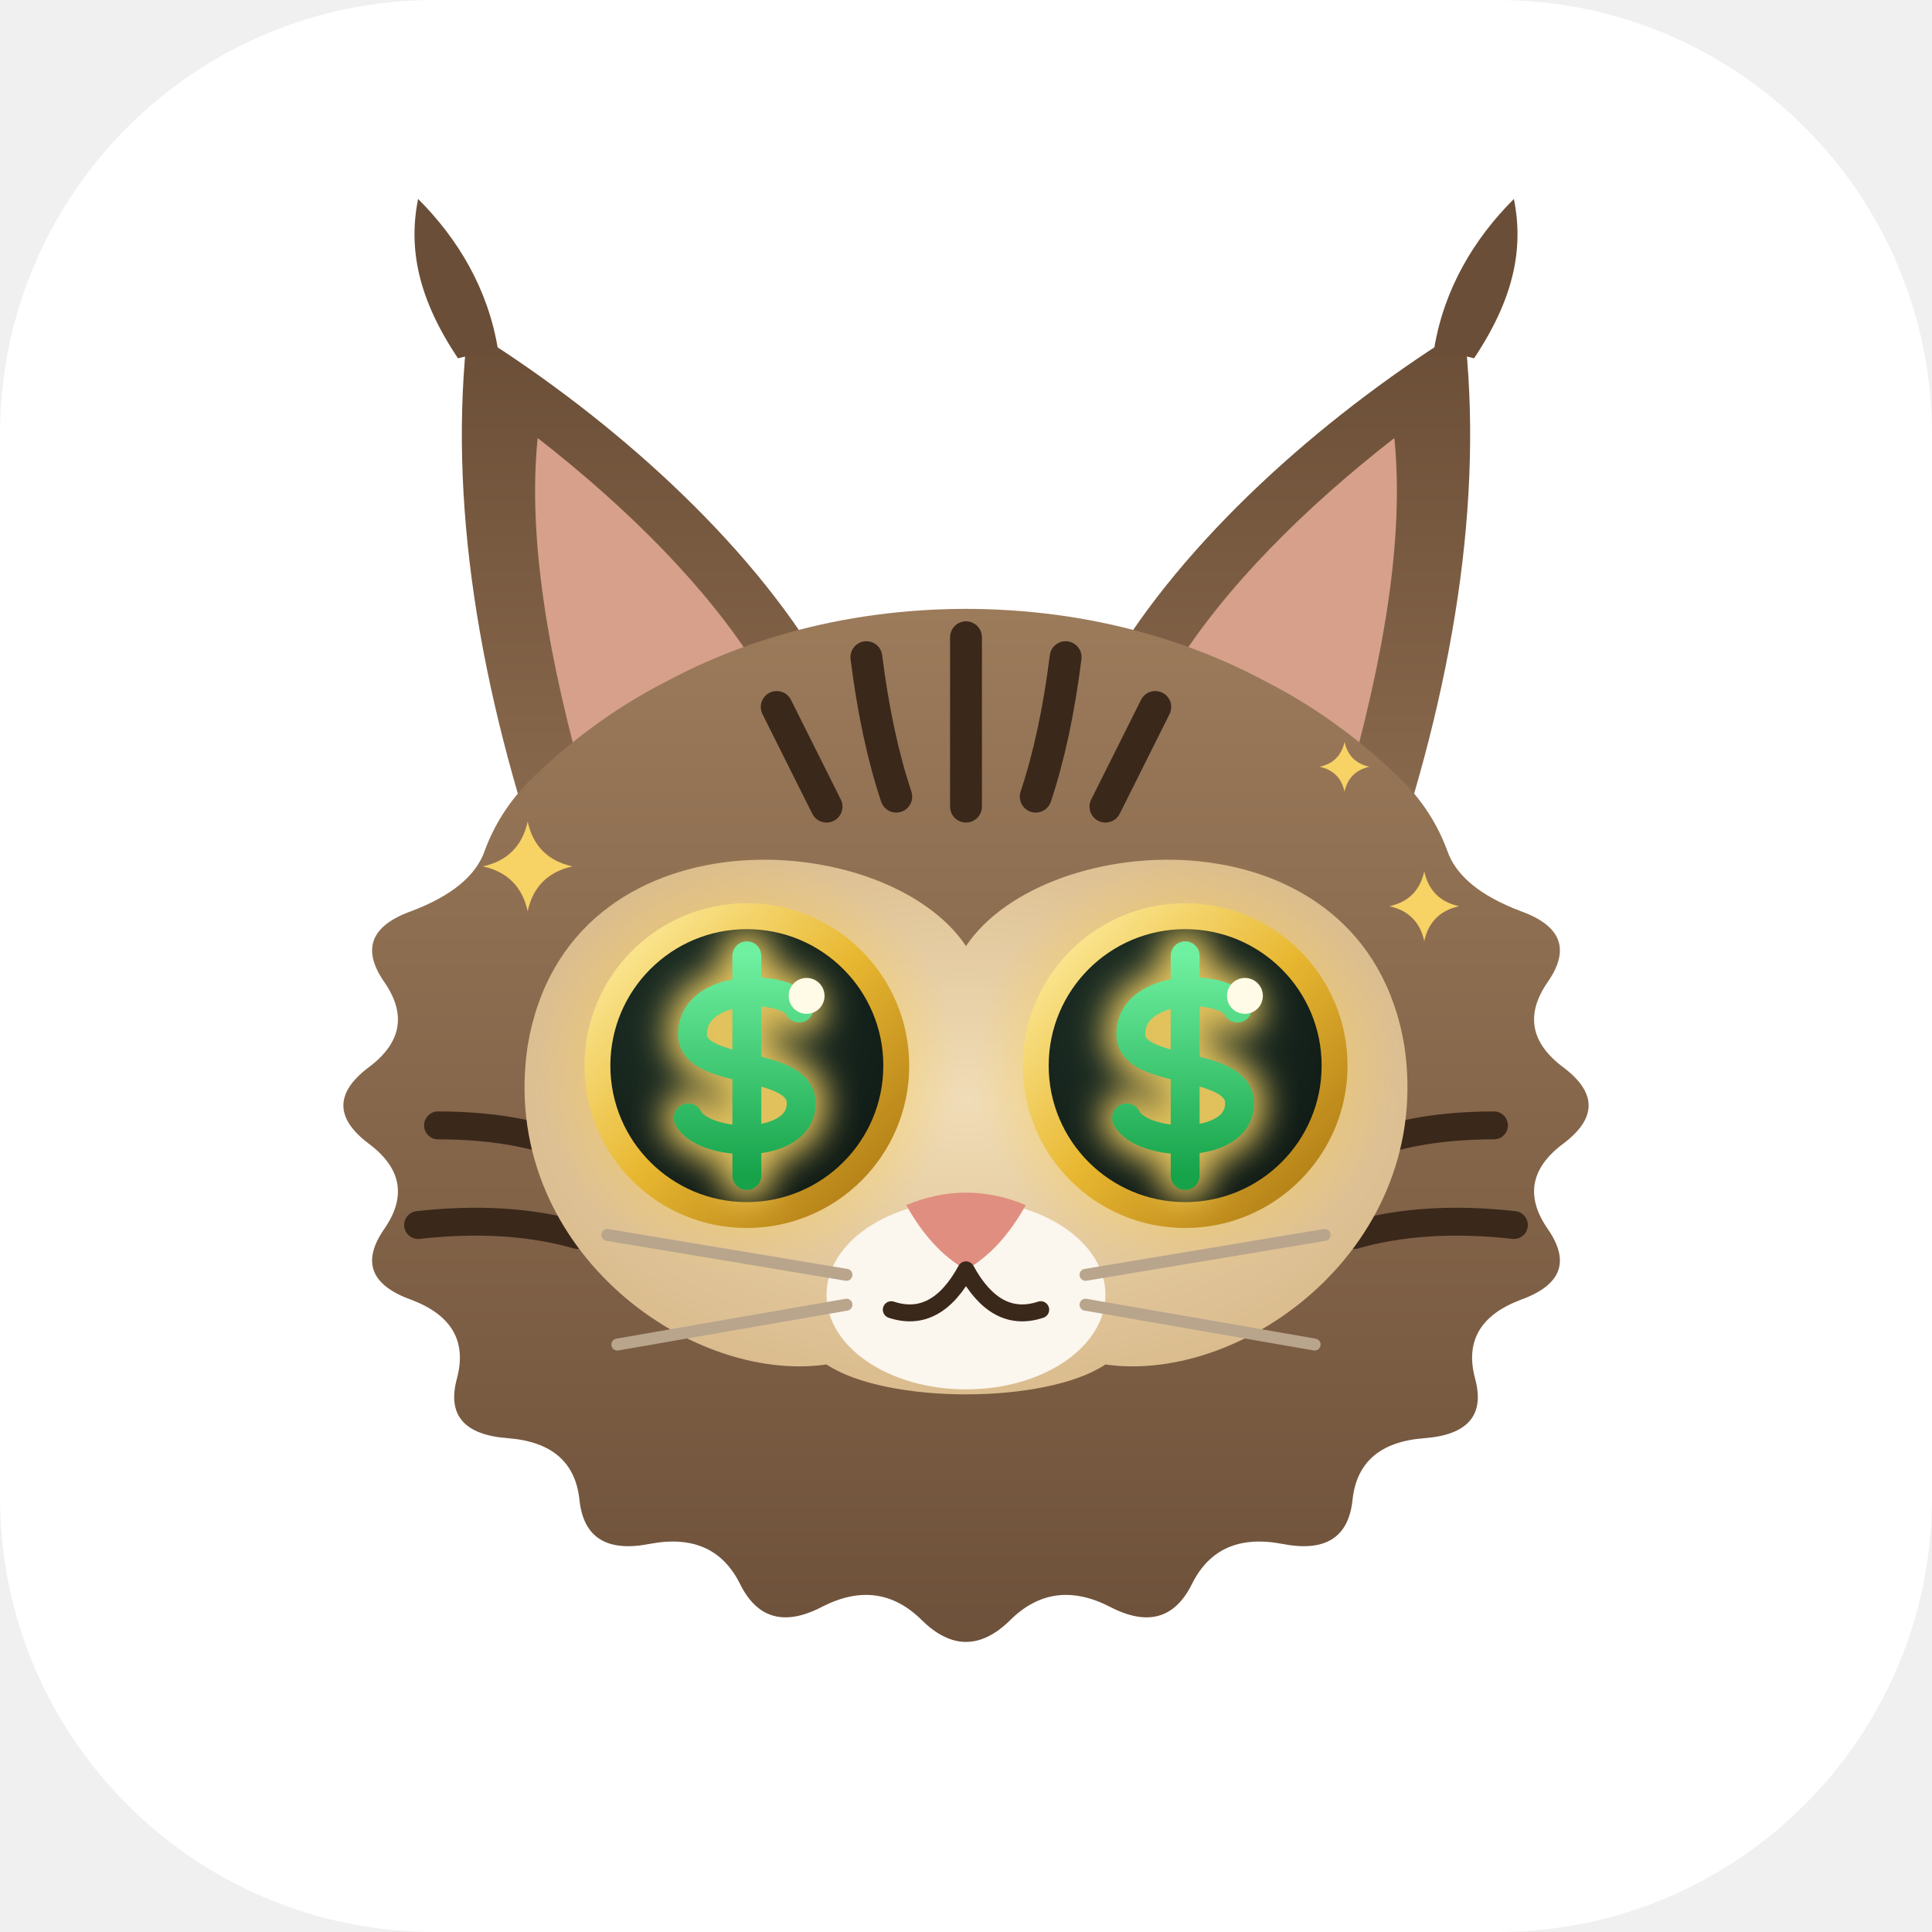
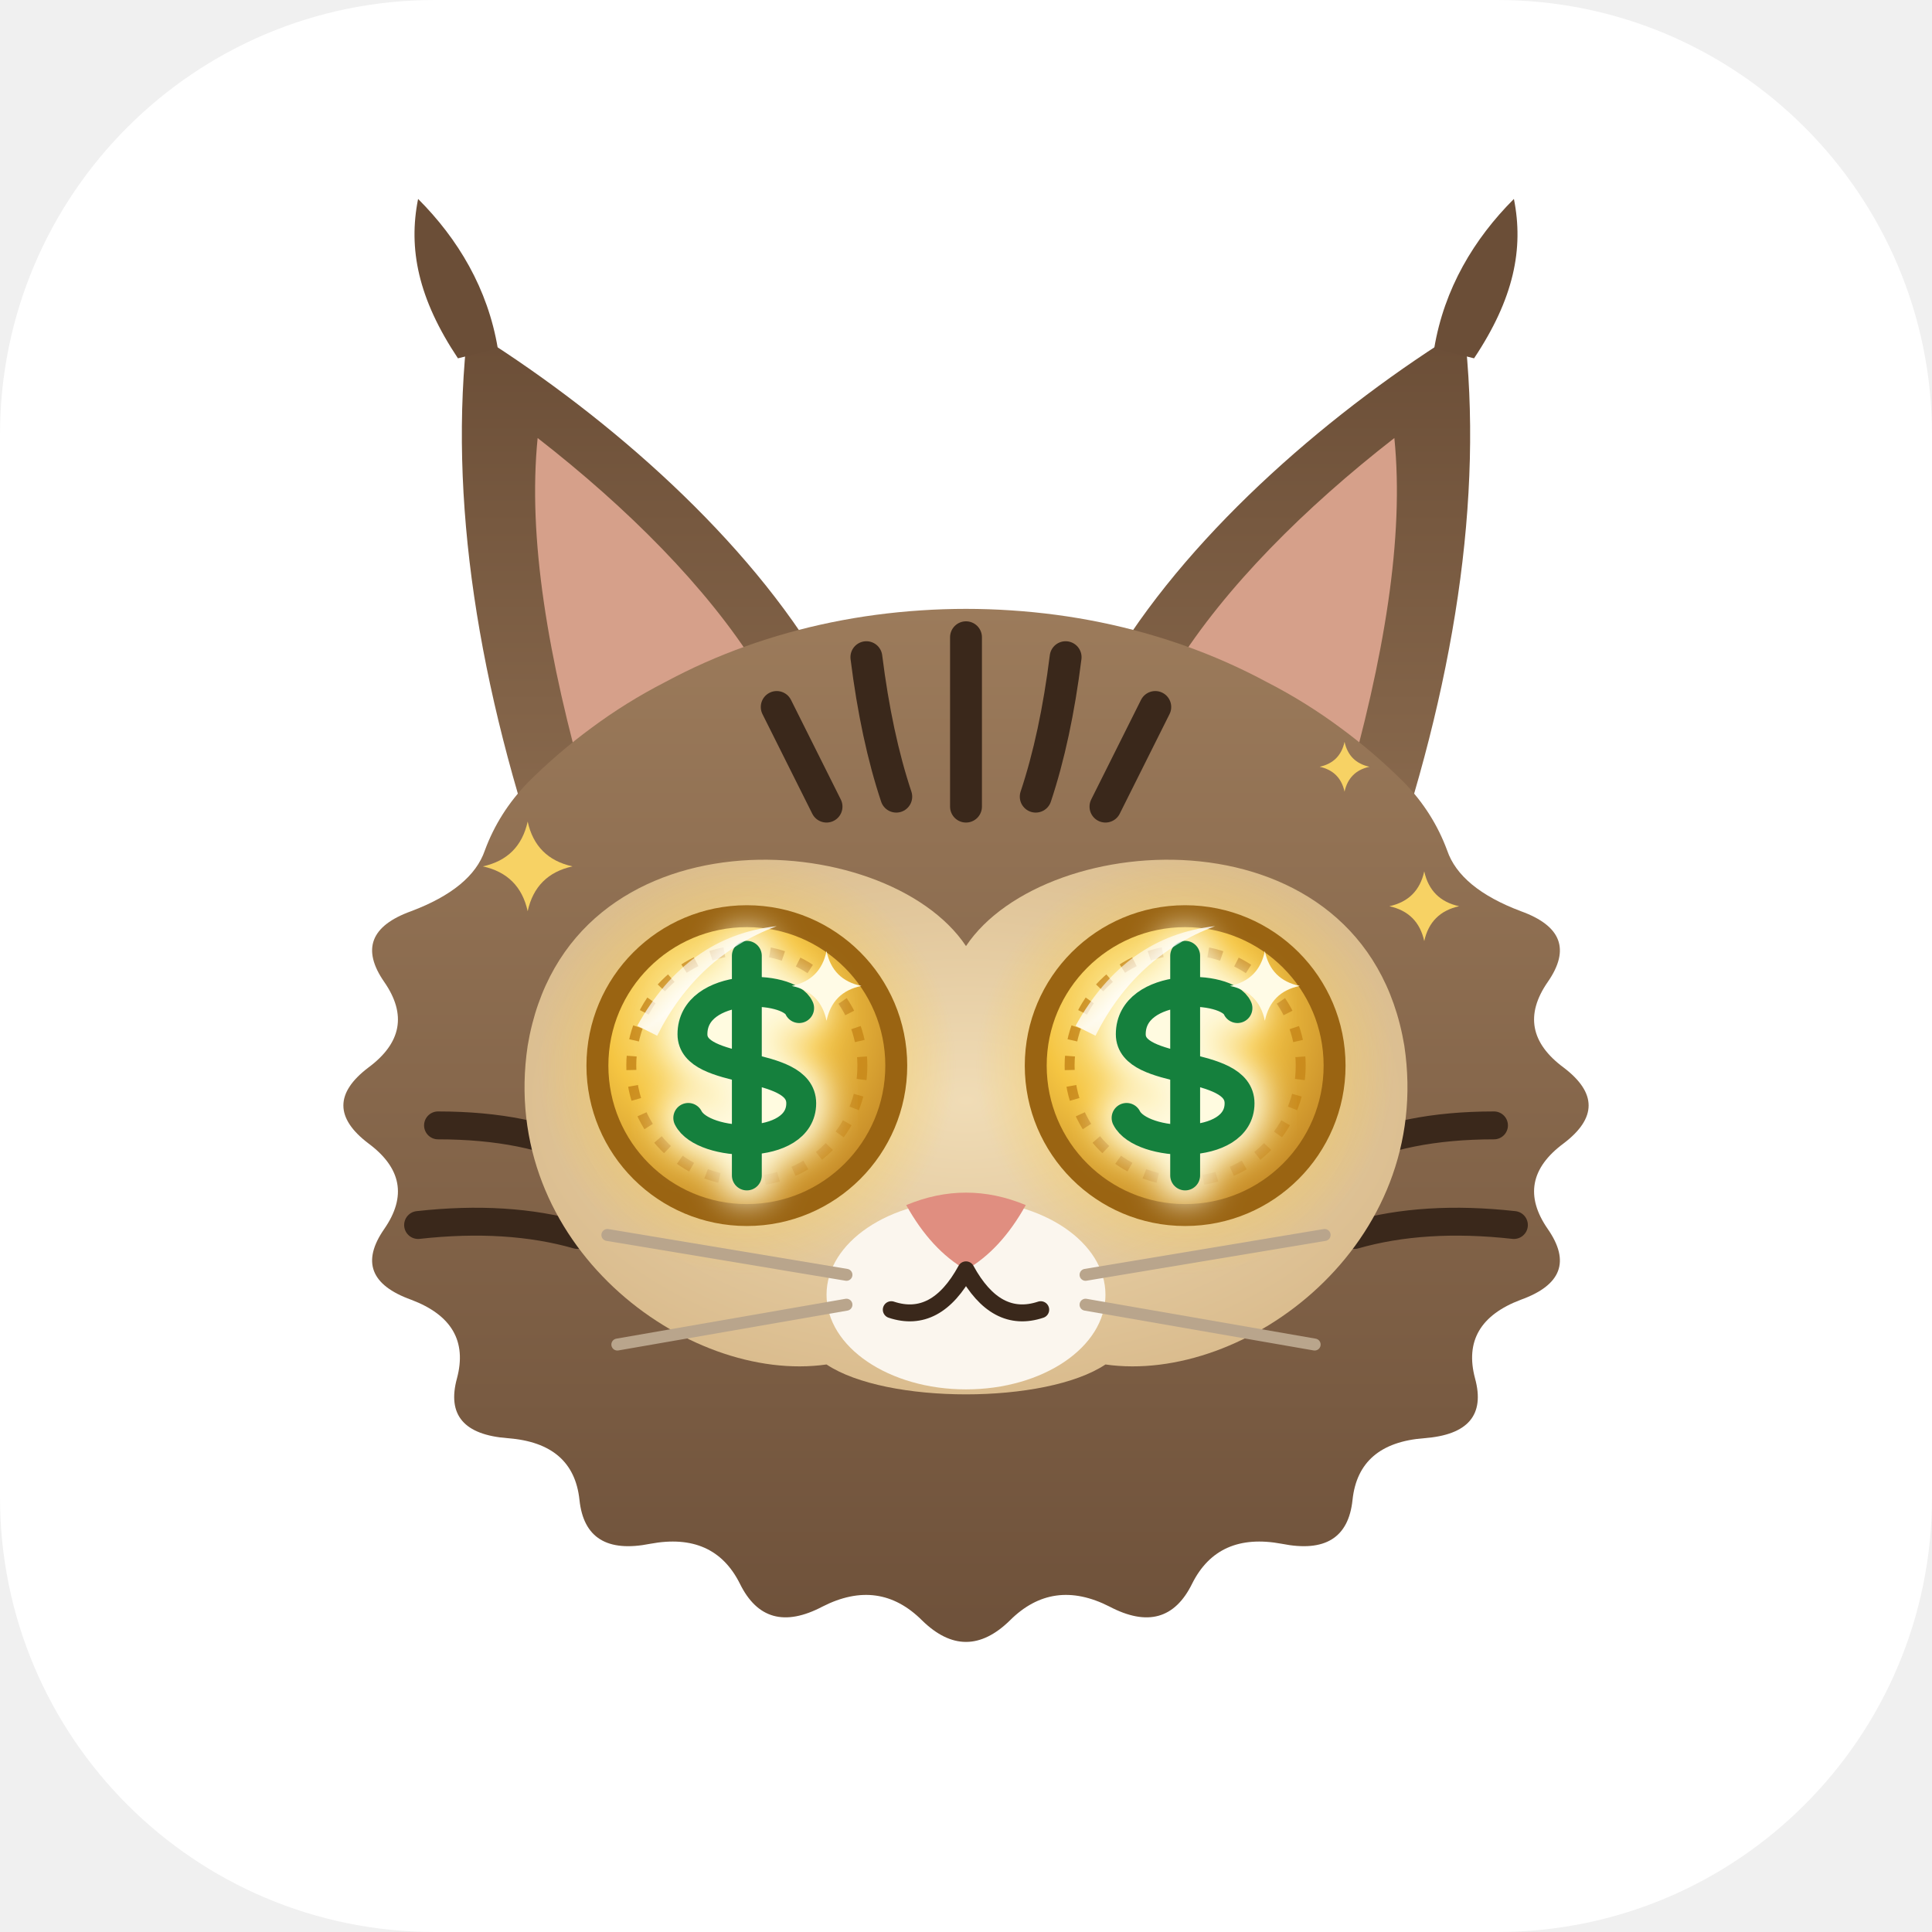
<svg xmlns="http://www.w3.org/2000/svg" viewBox="0 0 160 160">
  <rect width="160" height="160" rx="36" fill="#ffffff" />
  <g transform="translate(14 14) scale(.825)">
    <defs>
      <linearGradient id="fur" x1="0" y1="0" x2="0" y2="1">
        <stop offset="0" stop-color="#9c7b5b" />
        <stop offset="1" stop-color="#6e513a" />
      </linearGradient>
      <linearGradient id="ear" x1="0" y1="0" x2="0" y2="1">
        <stop offset="0" stop-color="#6b4e37" />
        <stop offset="1" stop-color="#8d6d50" />
      </linearGradient>
      <radialGradient id="disc" cx=".5" cy=".45" r=".6">
        <stop offset="0" stop-color="#f0dcb6" />
        <stop offset="1" stop-color="#d8b98a" />
      </radialGradient>
      <radialGradient id="halo">
        <stop offset="0" stop-color="#ffd84d" stop-opacity=".85" />
        <stop offset=".6" stop-color="#ffcc33" stop-opacity=".35" />
        <stop offset="1" stop-color="#ffcc33" stop-opacity="0" />
      </radialGradient>
      <radialGradient id="eyeBg" cx=".4" cy=".35" r=".75">
        <stop offset="0" stop-color="#22352a" />
        <stop offset="1" stop-color="#0d1712" />
      </radialGradient>
      <linearGradient id="gold" x1="0" y1="0" x2="1" y2="1">
        <stop offset="0" stop-color="#fff1a8" />
        <stop offset=".5" stop-color="#e8b730" />
        <stop offset="1" stop-color="#a87412" />
      </linearGradient>
      <linearGradient id="greenD" x1="0" y1="0" x2="0" y2="1">
        <stop offset="0" stop-color="#6ff0a0" />
        <stop offset="1" stop-color="#16a34a" />
      </linearGradient>
      <filter id="glow" x="-50%" y="-50%" width="200%" height="200%">
        <feGaussianBlur stdDeviation="1.6" />
      </filter>
+       <radialGradient id="coin" cx=".38" cy=".32" r=".8">
+         <stop offset="0" stop-color="#fff3b0" />
+         <stop offset=".45" stop-color="#f5c542" />
+         <stop offset="1" stop-color="#b7791f" />
+       </radialGradient>
+       <linearGradient id="shine" x1="0" y1="0" x2="1" y2="1">
+         <stop offset="0" stop-color="#fff" stop-opacity="0" />
+         <stop offset=".5" stop-color="#fff" stop-opacity=".85" />
+         <stop offset="1" stop-color="#fff" stop-opacity="0" />
+       </linearGradient>
+       <style>@keyframes tw{0%,100%{opacity:.35;transform:scale(.7)}50%{opacity:1;transform:scale(1.15)}}@keyframes gl{0%,60%,100%{opacity:0}75%{opacity:1}}.tw{transform-box:fill-box;transform-origin:center;animation:tw 2.4s ease-in-out infinite}.tw2{animation-delay:.8s}.tw3{animation-delay:1.6s}.gl{animation:gl 3.2s ease-in-out infinite}@media (prefers-reduced-motion:reduce){.tw,.gl{animation:none}}</style>
    </defs>
    <path d="M38,72 C31,52 28,33 30,16 C43,24 57,36 65,49 Z" fill="url(#ear)" />
    <path d="M122,72 C129,52 132,33 130,16 C117,24 103,36 95,49 Z" fill="url(#ear)" />
    <path d="M42,63 C38,49 36,37 37,27 C46,34 54,42 59,50 Z" fill="#d6a08a" />
    <path d="M118,63 C122,49 124,37 123,27 C114,34 106,42 101,50 Z" fill="#d6a08a" />
    <path d="M29,19 C25,13 24,8 25,3 C29,7 32,12 33,18 Z M131,19 C135,13 136,8 135,3 C131,7 128,12 127,18 Z" fill="#6b4e37" />
    <path d="M140.0,90.2 Q145.0,94.0 140.0,97.8 Q135.0,101.5 138.4,106.4 Q141.8,111.3 135.7,113.5 Q129.6,115.8 131.1,121.4 Q132.6,126.9 126.0,127.4 Q119.4,127.9 118.8,133.6 Q118.2,139.3 111.7,138.0 Q105.3,136.8 102.7,142.0 Q100.1,147.3 94.4,144.3 Q88.7,141.4 84.4,145.7 Q80.0,150.0 75.6,145.7 Q71.3,141.4 65.6,144.3 Q59.9,147.3 57.3,142.0 Q54.7,136.8 48.3,138.0 Q41.8,139.3 41.2,133.6 Q40.6,127.9 34.0,127.4 Q27.4,126.9 28.9,121.4 Q30.4,115.8 24.3,113.5 Q18.2,111.3 21.6,106.4 Q25.0,101.5 20.0,97.8 Q15.0,94.0 20.0,90.2 Q25.0,86.5 21.6,81.6 Q18.2,76.7 24.3,74.5 Q30.4,72.2 31.7,68.4 Q33.1,64.6 36.0,61.6 Q39.0,58.6 42.4,56.1 Q45.9,53.5 49.8,51.5 Q53.7,49.4 57.9,47.9 Q62.1,46.4 66.5,45.5 Q70.9,44.6 75.5,44.3 Q80.0,44.0 84.5,44.3 Q89.1,44.6 93.5,45.5 Q97.9,46.4 102.1,47.9 Q106.3,49.4 110.2,51.5 Q114.1,53.5 117.6,56.1 Q121.0,58.6 124.0,61.6 Q126.9,64.6 128.3,68.4 Q129.6,72.2 135.7,74.5 Q141.8,76.7 138.4,81.6 Q135.0,86.5 140.0,90.2Z" fill="url(#fur)" />
    <path d="M80,47 V64 M70,49 Q71,57 73,63 M90,49 Q89,57 87,63 M61,54 Q64,60 66,64 M99,54 Q96,60 94,64" fill="none" stroke="#3a281b" stroke-width="3.2" stroke-linecap="round" />
    <path d="M27,96 Q36,96 42,99 M25,106 Q34,105 41,107 M133,96 Q124,96 118,99 M135,106 Q126,105 119,107" fill="none" stroke="#3a281b" stroke-width="2.8" stroke-linecap="round" />
    <path d="M80,78 C72,66 40,64 36,88 C33,108 52,122 66,120 C72,124 88,124 94,120 C108,122 127,108 124,88 C120,64 88,66 80,78 Z" fill="url(#disc)" />
    <circle cx="58" cy="90" r="21" fill="url(#halo)" />
-     <circle cx="58" cy="90" r="15" fill="url(#eyeBg)" stroke="url(#gold)" stroke-width="2.6" />
-     <path d="M63.25,84.225 C62.2,81.81 52.54,81.6 52.54,86.85 C52.54,91.05 63.46,89.37 63.46,93.78 C63.46,98.61 53.59,98.19 52.12,95.25 M58,78.975 V101.025" fill="none" stroke="#f7d264" stroke-width="5.2" stroke-linecap="round" filter="url(#glow)" opacity=".9" />
-     <path d="M63.25,84.225 C62.2,81.81 52.54,81.6 52.54,86.85 C52.54,91.05 63.46,89.37 63.46,93.78 C63.46,98.61 53.59,98.19 52.12,95.25 M58,78.975 V101.025" fill="none" stroke="url(#greenD)" stroke-width="2.9" stroke-linecap="round" />
-     <circle cx="64" cy="83" r="1.8" fill="#fffbe6" />
+     <circle cx="58" cy="90" r="15" fill="url(#coin)" stroke="#9a6412" stroke-width="2.2" />
+     <circle cx="58" cy="90" r="11.6" fill="none" stroke="#c98a1b" stroke-width="1" stroke-dasharray="1.4 1.6" opacity=".9" />
+     <path d="M63.25,84.225 C62.2,81.81 52.54,81.6 52.54,86.85 C52.54,91.05 63.46,89.37 63.46,93.78 C63.46,98.61 53.59,98.19 52.12,95.25 M58,78.975 V101.025" fill="none" stroke="#fffbe0" stroke-width="5.6" stroke-linecap="round" filter="url(#glow)" opacity="1" />
+     <path d="M63.25,84.225 C62.2,81.81 52.54,81.6 52.54,86.85 C52.54,91.05 63.46,89.37 63.46,93.78 C63.46,98.61 53.59,98.19 52.12,95.25 M58,78.975 V101.025" fill="none" stroke="#15803d" stroke-width="3" stroke-linecap="round" />
+     <path class="gl" d="M47,86 Q52,77 61,76 Q53,79 49,87 Z" fill="url(#shine)" />
+     <path class="tw" d="M66,78.5 Q66.6,81.4 69.5,82 Q66.6,82.6 66,85.5 Q65.4,82.6 62.5,82 Q65.4,81.4 66,78.5Z" fill="#fffbe6" />
    <circle cx="102" cy="90" r="21" fill="url(#halo)" />
-     <circle cx="102" cy="90" r="15" fill="url(#eyeBg)" stroke="url(#gold)" stroke-width="2.6" />
-     <path d="M107.25,84.225 C106.2,81.81 96.54,81.6 96.54,86.85 C96.54,91.05 107.46,89.37 107.46,93.78 C107.46,98.61 97.59,98.19 96.12,95.25 M102,78.975 V101.025" fill="none" stroke="#f7d264" stroke-width="5.2" stroke-linecap="round" filter="url(#glow)" opacity=".9" />
-     <path d="M107.25,84.225 C106.2,81.81 96.54,81.6 96.54,86.85 C96.54,91.05 107.46,89.37 107.46,93.78 C107.46,98.61 97.59,98.19 96.12,95.25 M102,78.975 V101.025" fill="none" stroke="url(#greenD)" stroke-width="2.9" stroke-linecap="round" />
-     <circle cx="108" cy="83" r="1.8" fill="#fffbe6" />
+     <circle cx="102" cy="90" r="15" fill="url(#coin)" stroke="#9a6412" stroke-width="2.2" />
+     <circle cx="102" cy="90" r="11.6" fill="none" stroke="#c98a1b" stroke-width="1" stroke-dasharray="1.4 1.6" opacity=".9" />
+     <path d="M107.25,84.225 C106.2,81.81 96.54,81.6 96.54,86.85 C96.54,91.05 107.46,89.37 107.46,93.78 C107.46,98.61 97.59,98.19 96.12,95.25 M102,78.975 V101.025" fill="none" stroke="#fffbe0" stroke-width="5.6" stroke-linecap="round" filter="url(#glow)" opacity="1" />
+     <path d="M107.25,84.225 C106.2,81.81 96.54,81.6 96.54,86.85 C96.54,91.05 107.46,89.37 107.46,93.78 C107.46,98.61 97.59,98.19 96.12,95.25 M102,78.975 V101.025" fill="none" stroke="#15803d" stroke-width="3" stroke-linecap="round" />
+     <path class="gl" d="M91,86 Q96,77 105,76 Q97,79 93,87 Z" fill="url(#shine)" />
+     <path class="tw tw2" d="M110,78.5 Q110.6,81.4 113.5,82 Q110.6,82.6 110,85.5 Q109.4,82.6 106.5,82 Q109.4,81.4 110,78.5Z" fill="#fffbe6" />
    <ellipse cx="80" cy="113" rx="14" ry="9.5" fill="#fbf6ee" />
    <path d="M74,104 Q80,101.5 86,104 Q83.5,108.5 80,110.5 Q76.5,108.5 74,104 Z" fill="#e08e80" />
    <path d="M80,110.5 Q77,116 72.5,114.5 M80,110.5 Q83,116 87.5,114.5" fill="none" stroke="#3a281b" stroke-width="1.7" stroke-linecap="round" />
    <path d="M68,111 L44,107 M68,114 L45,118 M92,111 L116,107 M92,114 L115,118" stroke="#b9a58c" stroke-width="1.2" stroke-linecap="round" />
-     <path d="M36,65.5 Q36.81,69.19 40.5,70 Q36.81,70.81 36,74.5 Q35.19,70.81 31.5,70 Q35.19,69.19 36,65.5Z" fill="#f7d264" />
-     <path d="M126,70.5 Q126.63,73.37 129.5,74 Q126.63,74.63 126,77.5 Q125.37,74.63 122.5,74 Q125.37,73.37 126,70.5Z" fill="#f7d264" />
-     <path d="M118,57.5 Q118.45,59.55 120.5,60 Q118.45,60.45 118,62.5 Q117.55,60.45 115.5,60 Q117.55,59.55 118,57.5Z" fill="#f7d264" />
+     <path d="M36,65.5 Q36.81,69.19 40.5,70 Q36.81,70.81 36,74.5 Q35.19,70.81 31.5,70 Q35.19,69.19 36,65.5Z" class="tw tw3" fill="#f7d264" />
+     <path d="M126,70.5 Q126.63,73.37 129.5,74 Q126.63,74.63 126,77.5 Q125.37,74.63 122.5,74 Q125.37,73.37 126,70.5Z" class="tw tw3" fill="#f7d264" />
+     <path d="M118,57.5 Q118.45,59.55 120.5,60 Q118.45,60.45 118,62.5 Q117.55,60.45 115.5,60 Q117.55,59.55 118,57.5Z" class="tw tw3" fill="#f7d264" />
  </g>
</svg>
